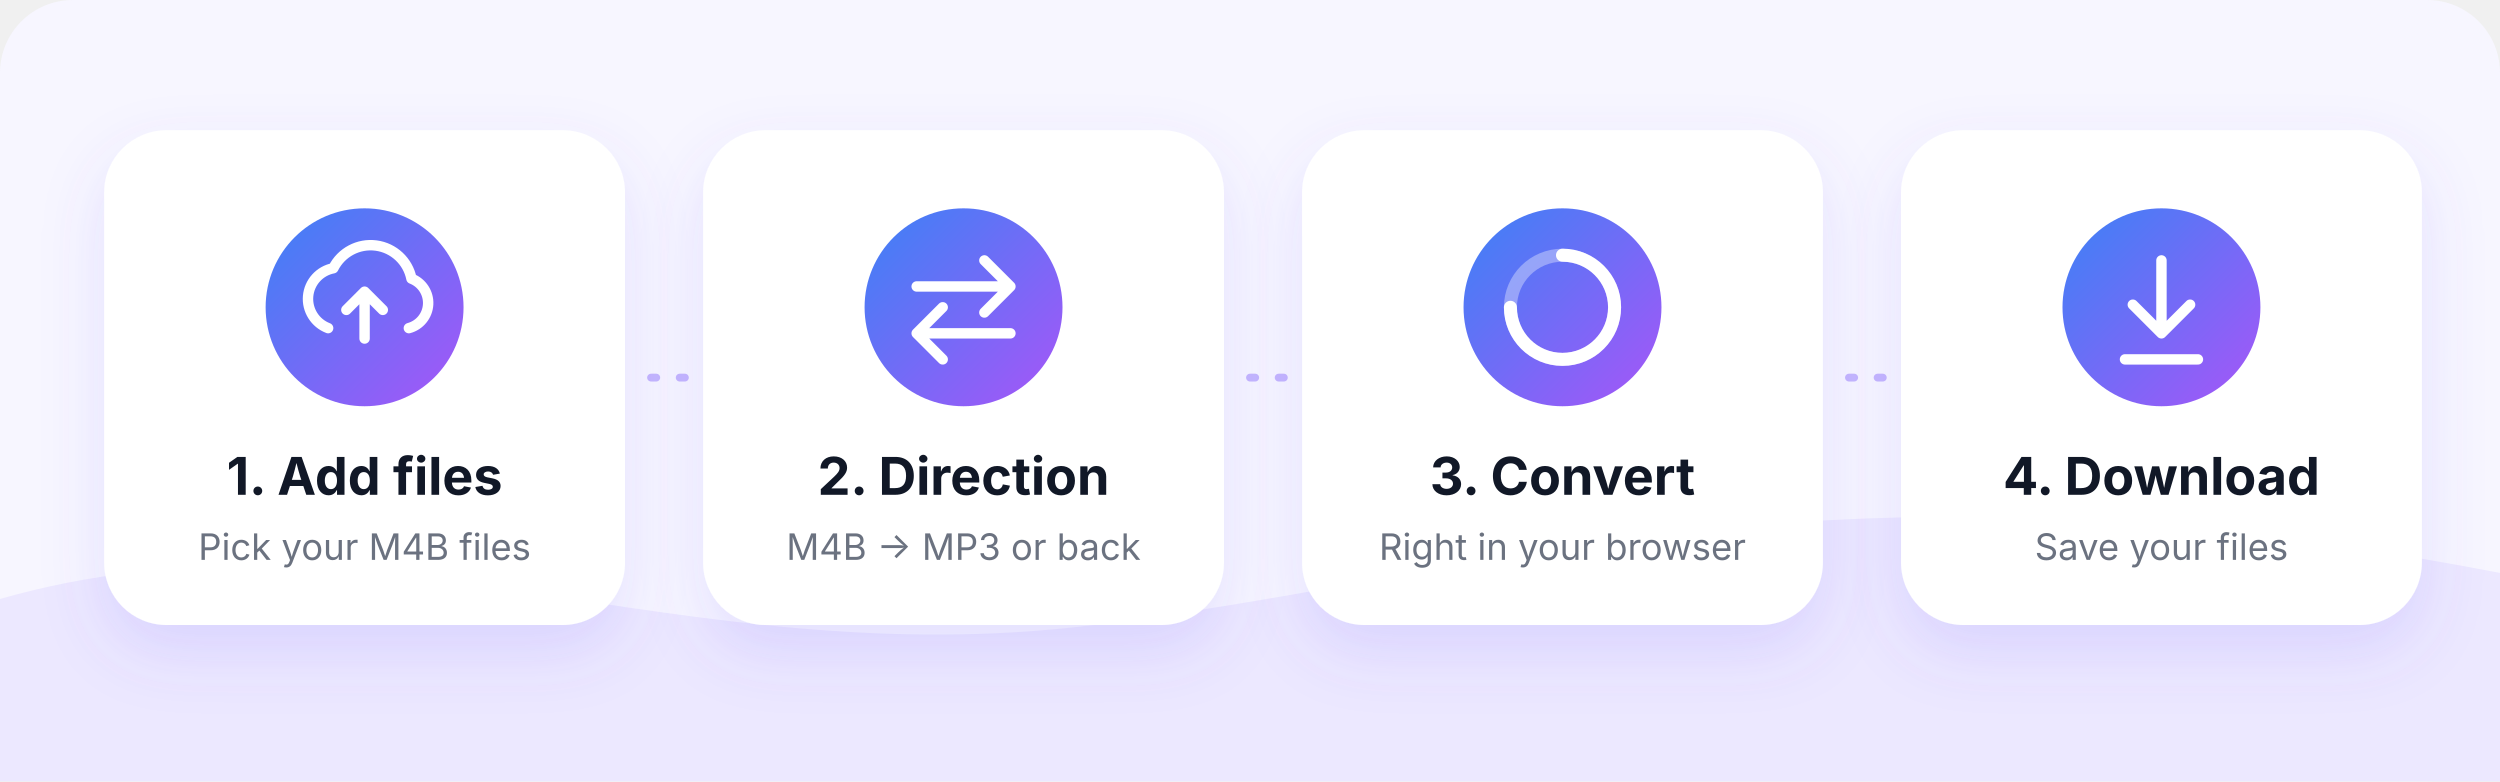
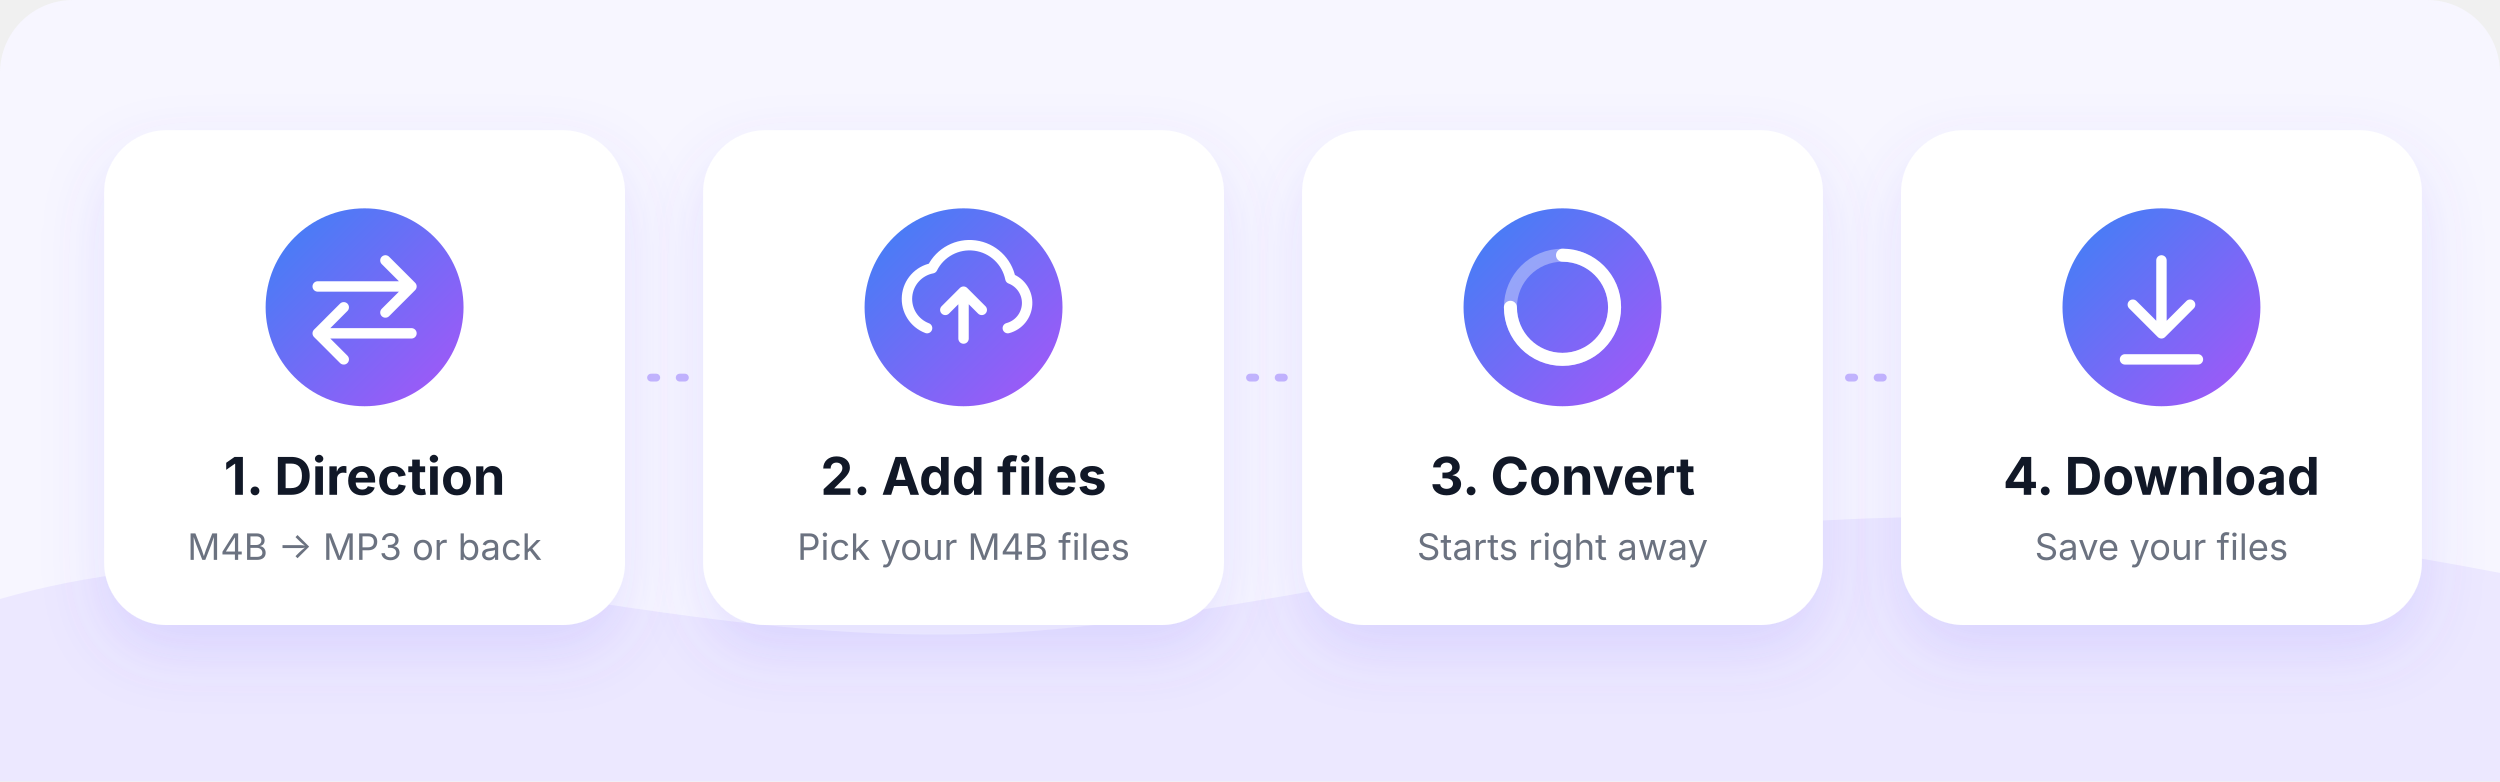
<svg xmlns="http://www.w3.org/2000/svg" viewBox="0 0 960 300" role="img" aria-labelledby="t d">
  <defs>
    <linearGradient id="g" x1="0" y1="0" x2="1" y2="1">
      <stop offset="0" stop-color="#3b82f6" />
      <stop offset="1" stop-color="#a855f7" />
    </linearGradient>
    <linearGradient id="gh" x1="0" y1="0" x2="1" y2="0">
      <stop offset="0" stop-color="#3b82f6" />
      <stop offset="1" stop-color="#a855f7" />
    </linearGradient>
    <filter id="s" x="-20%" y="-20%" width="140%" height="160%">
      <feDropShadow dx="0" dy="10" stdDeviation="12" flood-color="#6d5dfc" flood-opacity=".15" />
    </filter>
  </defs>
  <rect width="960" height="300" rx="28" fill="#f7f6ff" />
  <path d="M0 230c140-40 260 30 420 10s280-70 540-20v80H0z" fill="#ece8ff" />
  <g stroke="#c4b5fd" stroke-width="3" stroke-dasharray="2 9" stroke-linecap="round">
    <path d="M250 145h30M480 145h30M710 145h30" />
  </g>
  <g font-family="Inter, Arial, sans-serif">
    <g filter="url(#s)">
      <rect x="40" y="50" width="200" height="190" rx="24" fill="#fff" />
    </g>
    <circle cx="140" cy="118" r="38" fill="url(#g)" />
-     <path d="M126 126a12 12 0 0 1 2-23 16 16 0 0 1 30 4 10 10 0 0 1-1 19M140 130v-18m-7 7 7-7 7 7" stroke="#fff" stroke-width="4" fill="none" stroke-linecap="round" stroke-linejoin="round" />
-     <text x="140" y="190" text-anchor="middle" font-size="20" font-weight="700" fill="#111827">1. Add files</text>
-     <text x="140" y="215" text-anchor="middle" font-size="14" fill="#6b7280">Pick your M4B files</text>
+     <path d="M122 110h36m-10-10 10 10-10 10M158 128h-36m10-10-10 10 10 10" stroke="#fff" stroke-width="4" fill="none" stroke-linecap="round" stroke-linejoin="round" />
+     <text x="140" y="190" text-anchor="middle" font-size="20" font-weight="700" fill="#111827">1. Direction</text>
+     <text x="140" y="215" text-anchor="middle" font-size="14" fill="#6b7280">M4B → MP3 or back</text>
    <g filter="url(#s)">
      <rect x="270" y="50" width="200" height="190" rx="24" fill="#fff" />
    </g>
    <circle cx="370" cy="118" r="38" fill="url(#g)" />
-     <path d="M352 110h36m-10-10 10 10-10 10M388 128h-36m10-10-10 10 10 10" stroke="#fff" stroke-width="4" fill="none" stroke-linecap="round" stroke-linejoin="round" />
-     <text x="370" y="190" text-anchor="middle" font-size="20" font-weight="700" fill="#111827">2. Direction</text>
-     <text x="370" y="215" text-anchor="middle" font-size="14" fill="#6b7280">M4B → MP3 or back</text>
+     <path d="M356 126a12 12 0 0 1 2-23 16 16 0 0 1 30 4 10 10 0 0 1-1 19M370 130v-18m-7 7 7-7 7 7" stroke="#fff" stroke-width="4" fill="none" stroke-linecap="round" stroke-linejoin="round" />
+     <text x="370" y="190" text-anchor="middle" font-size="20" font-weight="700" fill="#111827">2. Add files</text>
+     <text x="370" y="215" text-anchor="middle" font-size="14" fill="#6b7280">Pick your M4B files</text>
    <g filter="url(#s)">
      <rect x="500" y="50" width="200" height="190" rx="24" fill="#fff" />
    </g>
    <circle cx="600" cy="118" r="38" fill="url(#g)" />
    <circle cx="600" cy="118" r="20" fill="none" stroke="#fff" stroke-opacity=".35" stroke-width="5" />
    <path d="M600 98a20 20 0 1 1-20 20" fill="none" stroke="#fff" stroke-width="5" stroke-linecap="round" />
    <text x="600" y="190" text-anchor="middle" font-size="20" font-weight="700" fill="#111827">3. Convert</text>
-     <text x="600" y="215" text-anchor="middle" font-size="14" fill="#6b7280">Right in your browser</text>
+     <text x="600" y="215" text-anchor="middle" font-size="14" fill="#6b7280">Starts right away</text>
    <g filter="url(#s)">
      <rect x="730" y="50" width="200" height="190" rx="24" fill="#fff" />
    </g>
    <circle cx="830" cy="118" r="38" fill="url(#g)" />
    <path d="M830 100v28m-11-11 11 11 11-11M816 138h28" stroke="#fff" stroke-width="4" fill="none" stroke-linecap="round" stroke-linejoin="round" />
    <text x="830" y="190" text-anchor="middle" font-size="20" font-weight="700" fill="#111827">4. Download</text>
    <text x="830" y="215" text-anchor="middle" font-size="14" fill="#6b7280">Save your files</text>
  </g>
</svg>
